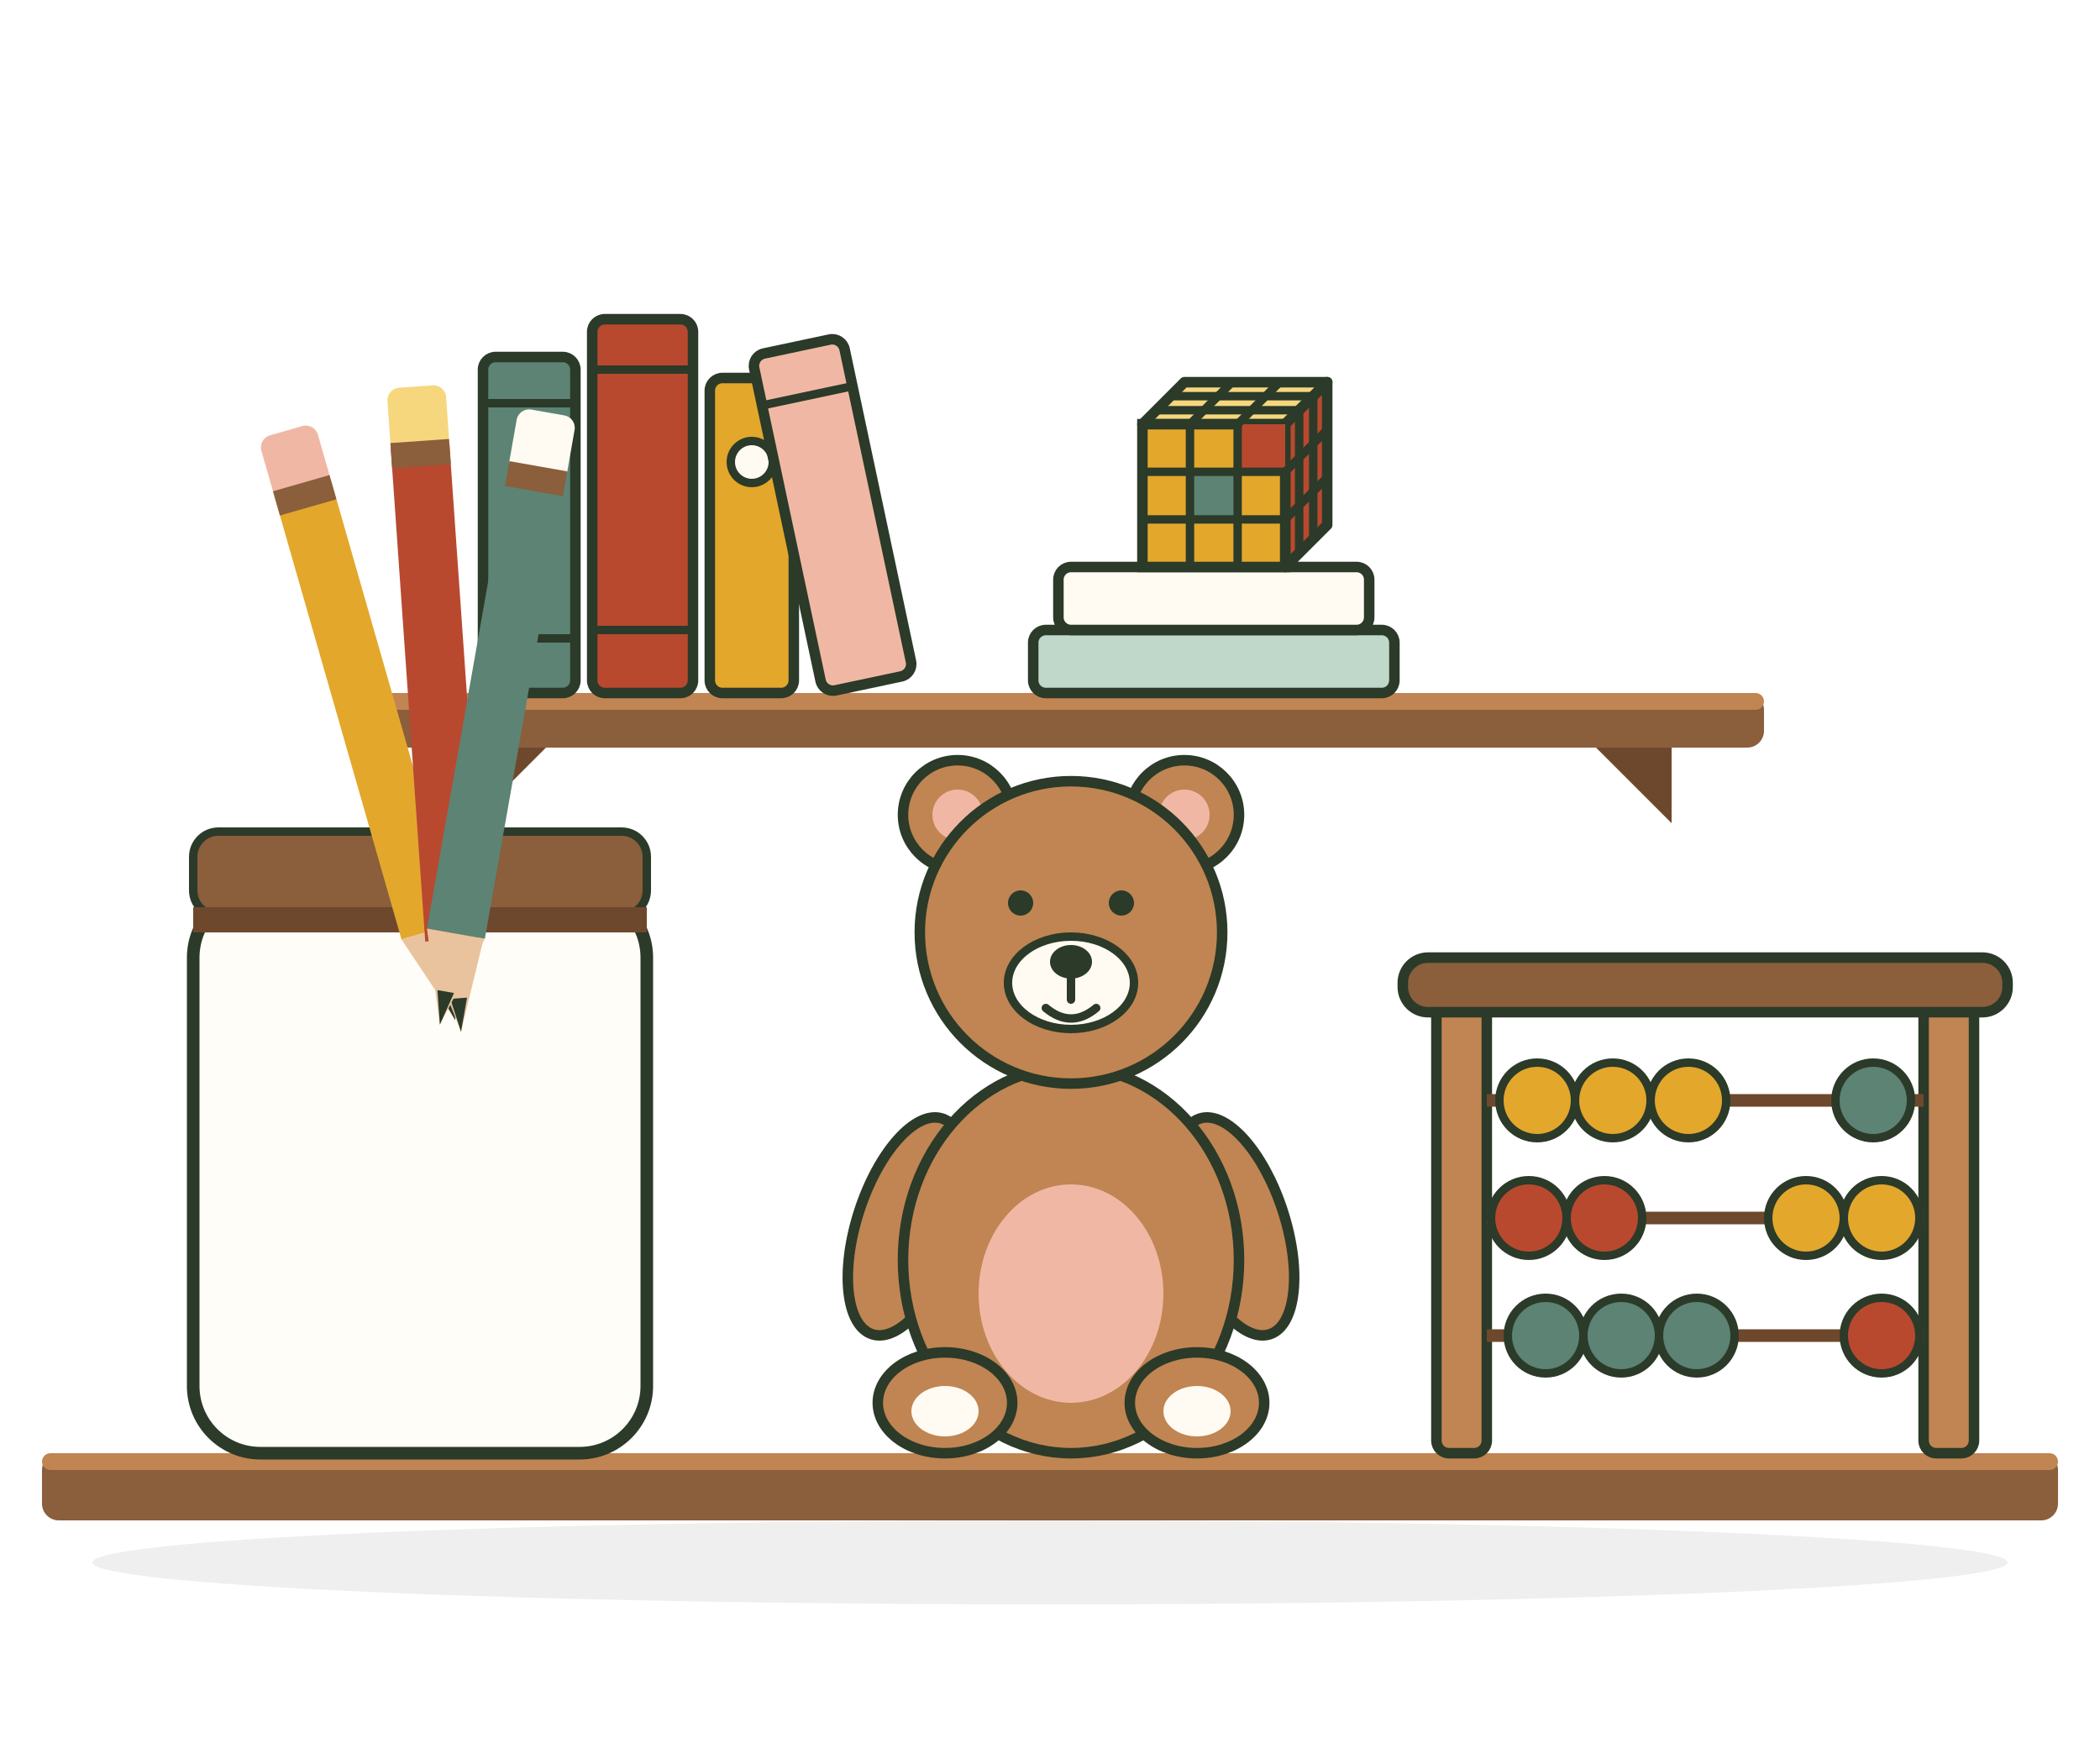
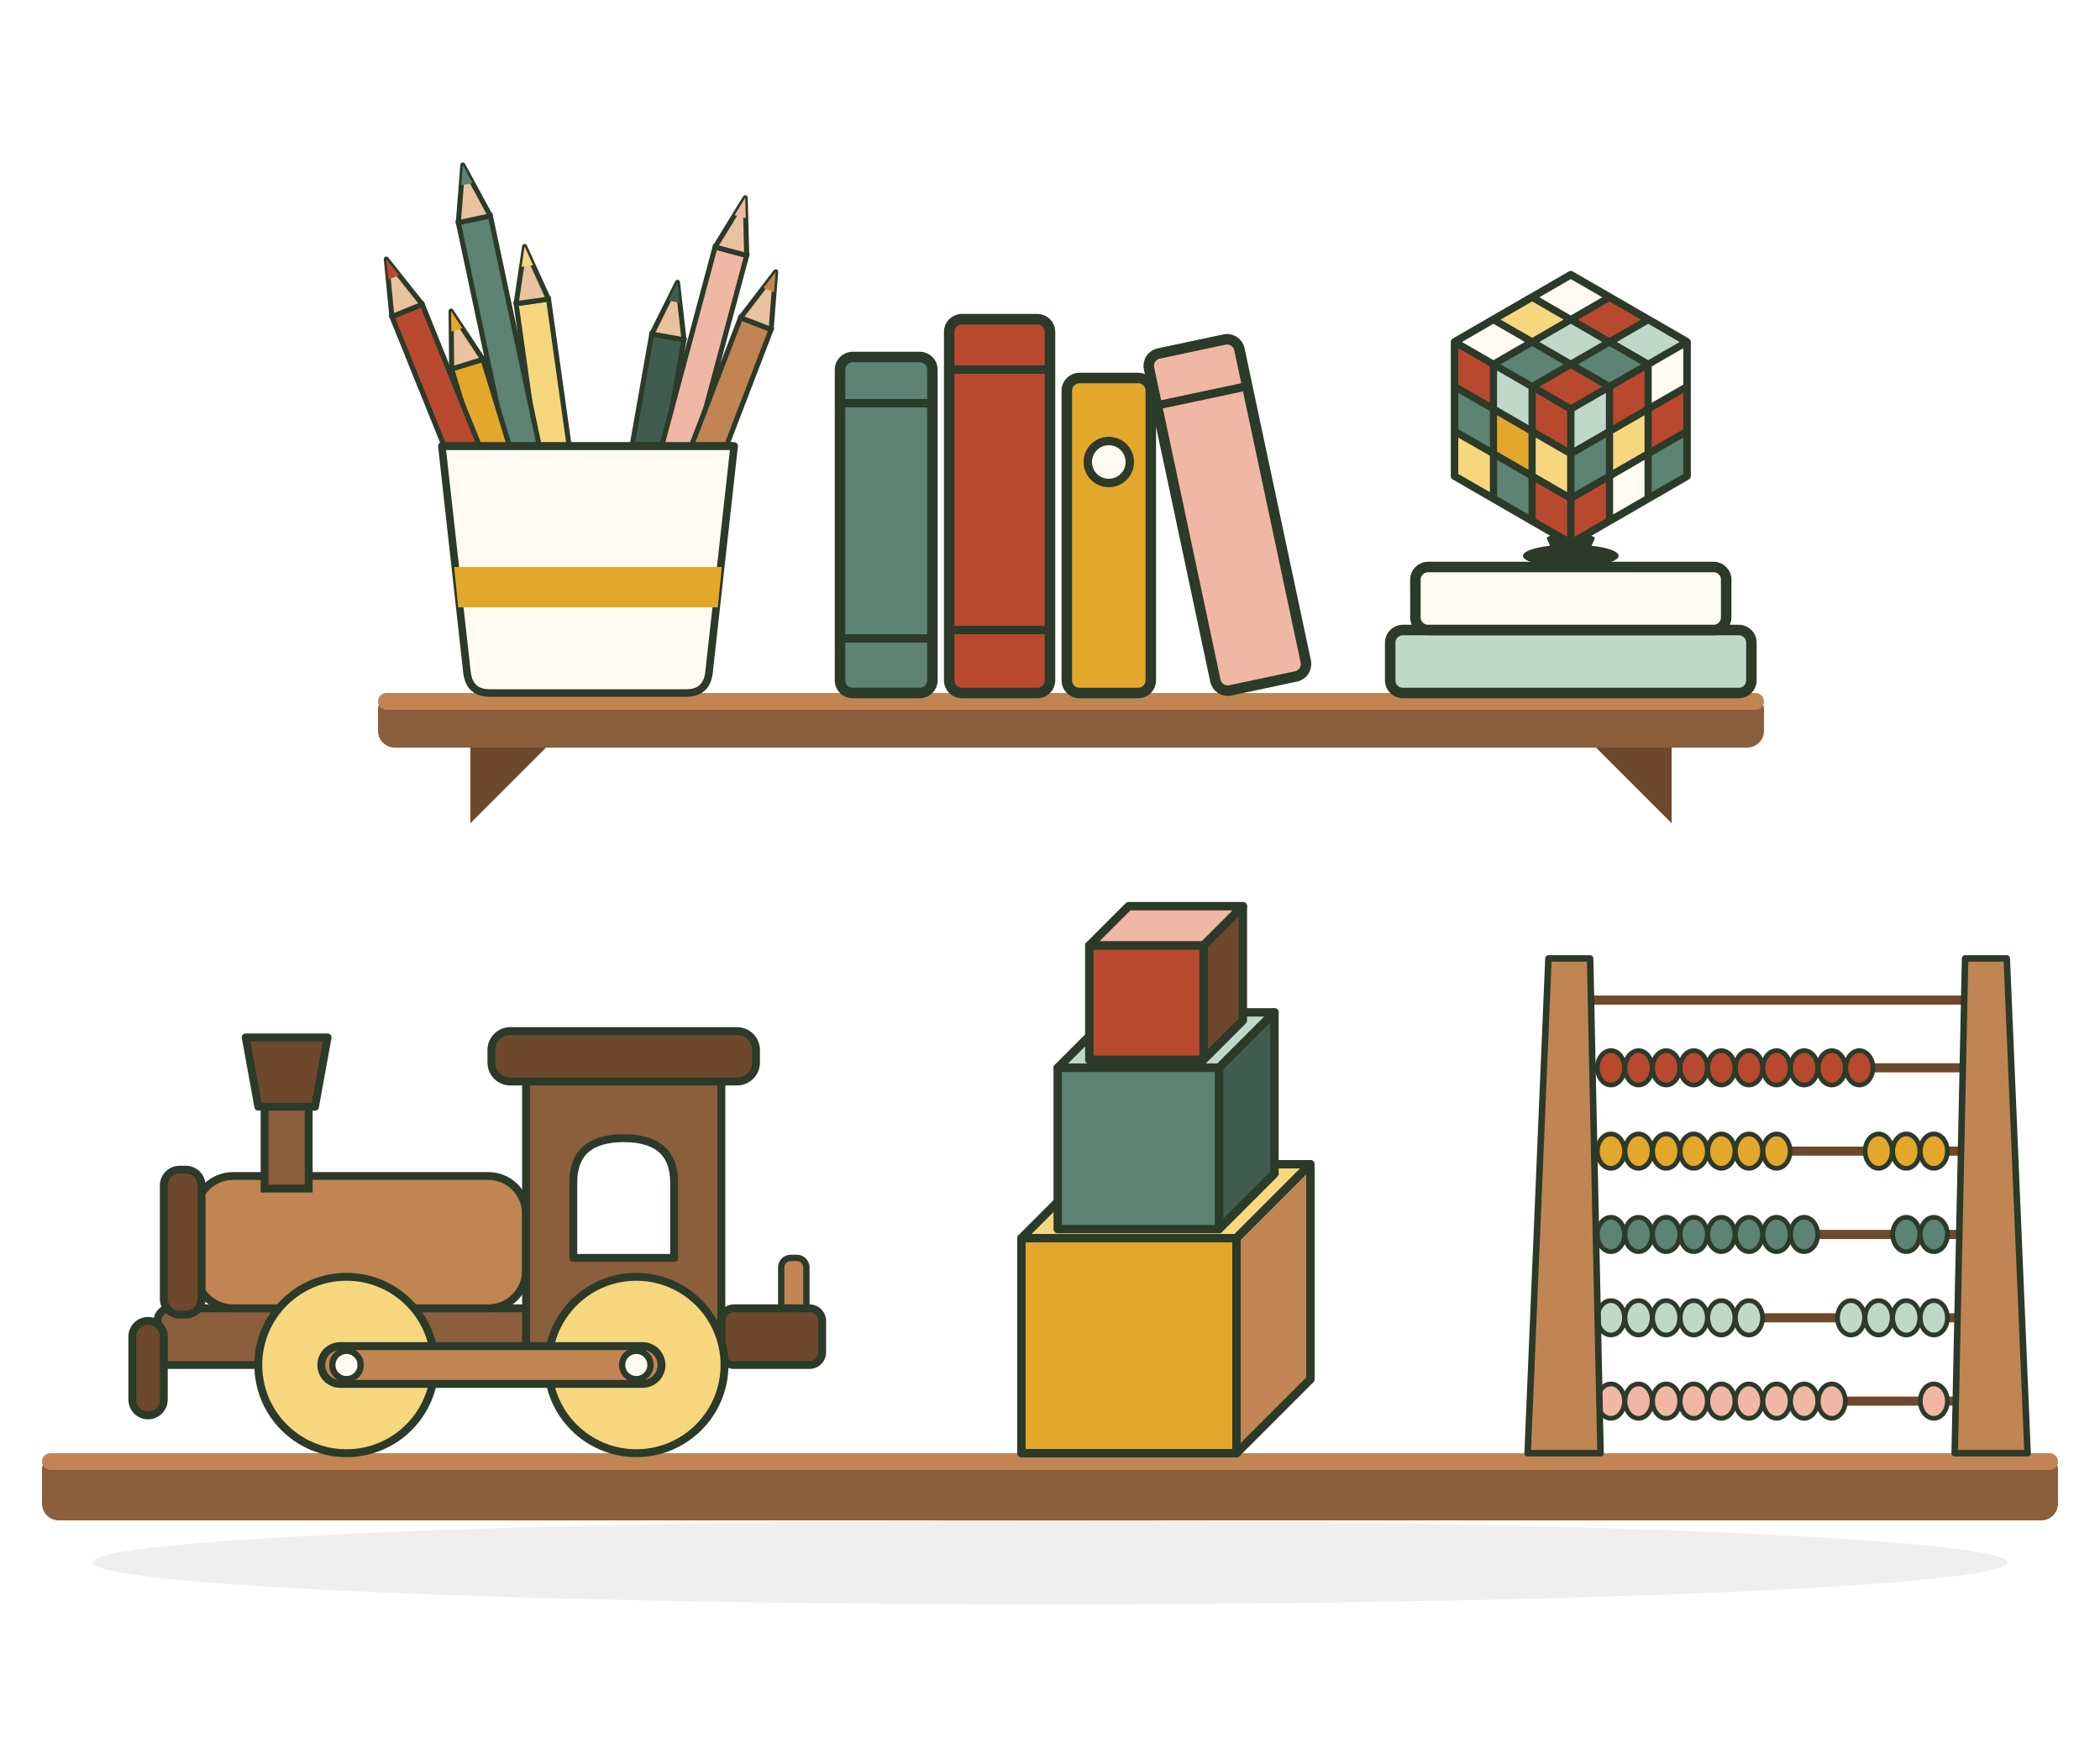
<svg xmlns="http://www.w3.org/2000/svg" viewBox="0 0 500 420">
  <ellipse cx="250" cy="372" rx="228" ry="10" fill="rgba(43,58,41,0.08)" />
  <rect x="90" y="165" width="330" height="13" rx="4" fill="#8B5E3C" />
  <rect x="90" y="165" width="330" height="4" rx="2" fill="#C08552" />
  <path d="M112 178 L112 196 L130 178 Z" fill="#6E482C" />
  <path d="M398 178 L398 196 L380 178 Z" fill="#6E482C" />
-   <rect x="115" y="85" width="22" height="80" rx="3" fill="#5C8374" stroke="#2B3A29" stroke-width="2.5" />
-   <line x1="115" y1="96" x2="137" y2="96" stroke="#2B3A29" stroke-width="2" />
-   <line x1="115" y1="152" x2="137" y2="152" stroke="#2B3A29" stroke-width="2" />
-   <rect x="141" y="76" width="24" height="89" rx="3" fill="#B8492F" stroke="#2B3A29" stroke-width="2.5" />
-   <line x1="141" y1="88" x2="165" y2="88" stroke="#2B3A29" stroke-width="2" />
-   <line x1="141" y1="150" x2="165" y2="150" stroke="#2B3A29" stroke-width="2" />
-   <rect x="169" y="90" width="20" height="75" rx="3" fill="#E3A72B" stroke="#2B3A29" stroke-width="2.5" />
-   <circle cx="179" cy="110" r="5" fill="#FFFBF2" stroke="#2B3A29" stroke-width="2" />
-   <g transform="translate(196,165) rotate(-12)">
-     <rect x="0" y="-82" width="22" height="82" rx="3" fill="#F0B8A4" stroke="#2B3A29" stroke-width="2.5" />
-     <line x1="0" y1="-70" x2="22" y2="-70" stroke="#2B3A29" stroke-width="2" />
+   <g transform="translate(140 165) scale(0.6) translate(-80 -246)">
+     <g transform="translate(57.9,90.6) rotate(-8)">
+       <rect x="-6.5" y="0" width="13" height="110" fill="#F6D77E" stroke="#2B3A29" stroke-width="2" />
+       <polygon points="-6.5,0 6.5,0 0,-22" fill="#E8C39E" stroke="#2B3A29" stroke-width="2" stroke-linejoin="round" />
+       <polygon points="-2.3,-14.2 2.3,-14.2 0,-22" fill="#F6D77E" />
+     </g>
+     <g transform="translate(34.9,58) rotate(-12)">
+       <rect x="-6.5" y="0" width="13" height="145" fill="#5C8374" stroke="#2B3A29" stroke-width="2" />
+       <polygon points="-6.5,0 6.5,0 0,-22" fill="#E8C39E" stroke="#2B3A29" stroke-width="2" stroke-linejoin="round" />
+       <polygon points="-2.3,-14.2 2.3,-14.2 0,-22" fill="#5C8374" />
+     </g>
+     <g transform="translate(32.1,115.5) rotate(-17)">
+       <rect x="-6.5" y="0" width="13" height="88" fill="#E3A72B" stroke="#2B3A29" stroke-width="2" />
+       <polygon points="-6.5,0 6.5,0 0,-22" fill="#E8C39E" stroke="#2B3A29" stroke-width="2" stroke-linejoin="round" />
+       <polygon points="-2.3,-14.2 2.3,-14.2 0,-22" fill="#E3A72B" />
+     </g>
+     <g transform="translate(8.2,94.2) rotate(-22)">
+       <rect x="-6.5" y="0" width="13" height="108" fill="#B8492F" stroke="#2B3A29" stroke-width="2" />
+       <polygon points="-6.5,0 6.5,0 0,-22" fill="#E8C39E" stroke="#2B3A29" stroke-width="2" stroke-linejoin="round" />
+       <polygon points="-2.3,-14.2 2.3,-14.2 0,-22" fill="#B8492F" />
+     </g>
+     <g transform="translate(111.7,104.7) rotate(10)">
+       <rect x="-6.5" y="0" width="13" height="98" fill="#3F5C4E" stroke="#2B3A29" stroke-width="2" />
+       <polygon points="-6.5,0 6.5,0 0,-22" fill="#E8C39E" stroke="#2B3A29" stroke-width="2" stroke-linejoin="round" />
+       <polygon points="-2.3,-14.2 2.3,-14.2 0,-22" fill="#3F5C4E" />
+     </g>
+     <g transform="translate(136.7,70.7) rotate(15)">
+       <rect x="-6.5" y="0" width="13" height="132" fill="#F0B8A4" stroke="#2B3A29" stroke-width="2" />
+       <polygon points="-6.5,0 6.5,0 0,-22" fill="#E8C39E" stroke="#2B3A29" stroke-width="2" stroke-linejoin="round" />
+       <polygon points="-2.3,-14.2 2.3,-14.2 0,-22" fill="#F0B8A4" />
+     </g>
+     <g transform="translate(146.6,99.4) rotate(21)">
+       <rect x="-6.5" y="0" width="13" height="106" fill="#C08552" stroke="#2B3A29" stroke-width="2" />
+       <polygon points="-6.5,0 6.5,0 0,-22" fill="#E8C39E" stroke="#2B3A29" stroke-width="2" stroke-linejoin="round" />
+       <polygon points="-2.3,-14.2 2.3,-14.2 0,-22" fill="#C08552" />
+     </g>
+     <path d="M22 148 L138 148 L128 238 Q127 246 119 246 L41 246 Q33 246 32 238 Z" fill="#FFFBF2" stroke="#2B3A29" stroke-width="3" stroke-linejoin="round" />
+     <path d="M26.9 196 L133.1 196 L131.5 212 L28.5 212 Z" fill="#E3A72B" />
+     <line x1="22" y1="148" x2="138" y2="148" stroke="#2B3A29" stroke-width="3" />
  </g>
-   <rect x="246" y="150" width="86" height="15" rx="3" fill="#BFD8C9" stroke="#2B3A29" stroke-width="2.5" />
-   <rect x="252" y="135" width="74" height="15" rx="3" fill="#FFFBF2" stroke="#2B3A29" stroke-width="2.5" />
-   <g>
-     <polygon points="272,101 282,91 316,91 306,101" fill="#F6D77E" stroke="#2B3A29" stroke-width="2.5" stroke-linejoin="round" />
-     <polygon points="306,101 316,91 316,125 306,135" fill="#B8492F" stroke="#2B3A29" stroke-width="2.5" stroke-linejoin="round" />
-     <rect x="272" y="101" width="34" height="34" fill="#E3A72B" stroke="#2B3A29" stroke-width="2.5" />
-     <rect x="283.33" y="112.33" width="11.33" height="11.33" fill="#5C8374" />
-     <rect x="294.67" y="101" width="11.33" height="11.33" fill="#B8492F" />
-     <line x1="283.33" y1="101" x2="283.33" y2="135" stroke="#2B3A29" stroke-width="2" />
-     <line x1="294.67" y1="101" x2="294.67" y2="135" stroke="#2B3A29" stroke-width="2" />
-     <line x1="272" y1="112.33" x2="306" y2="112.33" stroke="#2B3A29" stroke-width="2" />
-     <line x1="272" y1="123.67" x2="306" y2="123.67" stroke="#2B3A29" stroke-width="2" />
-     <line x1="309.33" y1="97.67" x2="309.33" y2="131.67" stroke="#2B3A29" stroke-width="2" />
-     <line x1="312.67" y1="94.33" x2="312.67" y2="128.33" stroke="#2B3A29" stroke-width="2" />
-     <line x1="306" y1="112.33" x2="316" y2="102.33" stroke="#2B3A29" stroke-width="2" />
-     <line x1="306" y1="123.67" x2="316" y2="113.67" stroke="#2B3A29" stroke-width="2" />
-     <line x1="283.33" y1="101" x2="293.33" y2="91" stroke="#2B3A29" stroke-width="2" />
-     <line x1="294.67" y1="101" x2="304.67" y2="91" stroke="#2B3A29" stroke-width="2" />
-     <line x1="275.33" y1="97.67" x2="309.33" y2="97.67" stroke="#2B3A29" stroke-width="2" />
-     <line x1="278.67" y1="94.33" x2="312.67" y2="94.33" stroke="#2B3A29" stroke-width="2" />
+   <g transform="translate(85 0)">
+     <rect x="115" y="85" width="22" height="80" rx="3" fill="#5C8374" stroke="#2B3A29" stroke-width="2.5" />
+     <line x1="115" y1="96" x2="137" y2="96" stroke="#2B3A29" stroke-width="2" />
+     <line x1="115" y1="152" x2="137" y2="152" stroke="#2B3A29" stroke-width="2" />
+     <rect x="141" y="76" width="24" height="89" rx="3" fill="#B8492F" stroke="#2B3A29" stroke-width="2.5" />
+     <line x1="141" y1="88" x2="165" y2="88" stroke="#2B3A29" stroke-width="2" />
+     <line x1="141" y1="150" x2="165" y2="150" stroke="#2B3A29" stroke-width="2" />
+     <rect x="169" y="90" width="20" height="75" rx="3" fill="#E3A72B" stroke="#2B3A29" stroke-width="2.5" />
+     <circle cx="179" cy="110" r="5" fill="#FFFBF2" stroke="#2B3A29" stroke-width="2" />
+     <g transform="translate(205,165) rotate(-12)">
+       <rect x="0" y="-82" width="22" height="82" rx="3" fill="#F0B8A4" stroke="#2B3A29" stroke-width="2.5" />
+       <line x1="0" y1="-70" x2="22" y2="-70" stroke="#2B3A29" stroke-width="2" />
+     </g>
+     <rect x="246" y="150" width="86" height="15" rx="3" fill="#BFD8C9" stroke="#2B3A29" stroke-width="2.5" />
+     <rect x="252" y="135" width="74" height="15" rx="3" fill="#FFFBF2" stroke="#2B3A29" stroke-width="2.5" />
+   </g>
+   <g transform="translate(374 135) scale(0.38) translate(-150 -223)">
+     <ellipse cx="150" cy="216" rx="30" ry="7" fill="#2B3A29" />
+     <path d="M136 205 Q150 199 164 205 L160 214 Q150 218 140 214 Z" fill="#2B3A29" stroke="#2B3A29" stroke-width="2" stroke-linejoin="round" />
+     <polygon points="150.0,40.0 222.7,82.0 222.7,166.0 150.0,208.0 77.3,166.0 77.3,82.0" fill="#2B3A29" stroke="#2B3A29" stroke-width="5" stroke-linejoin="round" />
+     <polygon points="150.0,42.6 169.7,54.0 150.0,65.4 130.3,54.0" fill="#FFFBF2" />
+     <polygon points="174.2,56.6 194.0,68.0 174.2,79.4 154.5,68.0" fill="#B8492F" />
+     <polygon points="198.5,70.6 218.2,82.0 198.5,93.4 178.8,82.0" fill="#BFD8C9" />
+     <polygon points="125.8,56.6 145.5,68.0 125.8,79.4 106.0,68.0" fill="#F6D77E" />
+     <polygon points="150.0,70.6 169.7,82.0 150.0,93.4 130.3,82.0" fill="#BFD8C9" />
+     <polygon points="174.2,84.6 194.0,96.0 174.2,107.4 154.5,96.0" fill="#5C8374" />
+     <polygon points="101.5,70.6 121.2,82.0 101.5,93.4 81.8,82.0" fill="#FFFBF2" />
+     <polygon points="125.8,84.6 145.5,96.0 125.8,107.4 106.0,96.0" fill="#5C8374" />
+     <polygon points="150.0,98.6 169.7,110.0 150.0,121.4 130.3,110.0" fill="#B8492F" />
+     <polygon points="79.5,85.9 99.3,97.3 99.3,120.1 79.5,108.7" fill="#B8492F" />
+     <polygon points="103.8,99.9 123.5,111.3 123.5,134.1 103.8,122.7" fill="#BFD8C9" />
+     <polygon points="128.0,113.9 147.7,125.3 147.7,148.1 128.0,136.7" fill="#B8492F" />
+     <polygon points="79.5,113.9 99.3,125.3 99.3,148.1 79.5,136.7" fill="#5C8374" />
+     <polygon points="103.8,127.9 123.5,139.3 123.5,162.1 103.8,150.7" fill="#E3A72B" />
+     <polygon points="128.0,141.9 147.7,153.3 147.7,176.1 128.0,164.7" fill="#F6D77E" />
+     <polygon points="79.5,141.9 99.3,153.3 99.3,176.1 79.5,164.7" fill="#F6D77E" />
+     <polygon points="103.8,155.9 123.5,167.3 123.5,190.1 103.8,178.7" fill="#5C8374" />
+     <polygon points="128.0,169.9 147.7,181.3 147.7,204.1 128.0,192.7" fill="#B8492F" />
+     <polygon points="152.3,125.3 172.0,113.9 172.0,136.7 152.3,148.1" fill="#BFD8C9" />
+     <polygon points="176.5,111.3 196.2,99.9 196.2,122.7 176.5,134.1" fill="#B8492F" />
+     <polygon points="200.7,97.3 220.5,85.9 220.5,108.7 200.7,120.1" fill="#FFFBF2" />
+     <polygon points="152.3,153.3 172.0,141.9 172.0,164.7 152.3,176.1" fill="#5C8374" />
+     <polygon points="176.5,139.3 196.2,127.9 196.2,150.7 176.5,162.1" fill="#F6D77E" />
+     <polygon points="200.7,125.3 220.5,113.9 220.5,136.7 200.7,148.1" fill="#B8492F" />
+     <polygon points="152.3,181.3 172.0,169.9 172.0,192.7 152.3,204.1" fill="#B8492F" />
+     <polygon points="176.5,167.3 196.2,155.9 196.2,178.7 176.5,190.1" fill="#FFFBF2" />
+     <polygon points="200.7,153.3 220.5,141.9 220.5,164.7 200.7,176.1" fill="#5C8374" />
  </g>
  <rect x="10" y="346" width="480" height="16" rx="4" fill="#8B5E3C" />
  <rect x="10" y="346" width="480" height="4" rx="2" fill="#C08552" />
-   <rect x="46" y="212" width="108" height="134" rx="16" fill="#FFFBF2" fill-opacity="0.6" stroke="#2B3A29" stroke-width="3" />
-   <rect x="46" y="198" width="108" height="20" rx="6" fill="#8B5E3C" stroke="#2B3A29" stroke-width="2" />
-   <rect x="46" y="216" width="108" height="6" fill="#6E482C" />
-   <g transform="translate(72,116) rotate(-16)">
-     <rect x="-7" y="0" width="14" height="110" fill="#E3A72B" />
-     <rect x="-7" y="-14" width="14" height="16" rx="3" fill="#F0B8A4" />
-     <rect x="-7" y="-1" width="14" height="6" fill="#8B5E3C" />
-     <polygon points="-7,110 7,110 0,132" fill="#E8C39E" />
-     <polygon points="-2,124 2,124 0,132" fill="#2B3A29" />
+   <g transform="translate(30 346) scale(0.75) translate(-8 -150)">
+     <rect x="18" y="104" width="180" height="18" rx="4" fill="#8B5E3C" stroke="#2B3A29" stroke-width="2.5" />
+     <rect x="216" y="88" width="8" height="18" rx="3" fill="#C08552" stroke="#2B3A29" stroke-width="2" />
+     <rect x="197" y="104" width="32" height="18" rx="4" fill="#6E482C" stroke="#2B3A29" stroke-width="2.5" />
+     <rect x="10" y="108" width="10" height="30" rx="5" fill="#6E482C" stroke="#2B3A29" stroke-width="2.5" />
+     <rect x="30" y="62" width="105" height="42" rx="12" fill="#C08552" stroke="#2B3A29" stroke-width="2.5" />
+     <rect x="20" y="60" width="12" height="46" rx="5" fill="#6E482C" stroke="#2B3A29" stroke-width="2.5" />
+     <rect x="52" y="38" width="14" height="28" fill="#8B5E3C" stroke="#2B3A29" stroke-width="2.5" />
+     <path d="M46 18 L72 18 L68 40 L50 40 Z" fill="#6E482C" stroke="#2B3A29" stroke-width="2.5" stroke-linejoin="round" />
+     <path d="M135 28 H197 V122 H135 Z M150 88 V64 Q150 50 166 50 Q182 50 182 64 V88 Z" fill="#8B5E3C" fill-rule="evenodd" stroke="#2B3A29" stroke-width="2.5" stroke-linejoin="round" />
+     <rect x="124" y="16" width="84" height="16" rx="6" fill="#6E482C" stroke="#2B3A29" stroke-width="2.5" />
+     <circle cx="78" cy="122" r="28" fill="#F6D77E" stroke="#2B3A29" stroke-width="2.5" />
+     <circle cx="170" cy="122" r="28" fill="#F6D77E" stroke="#2B3A29" stroke-width="2.5" />
+     <rect x="70" y="116" width="108" height="12" rx="6" fill="#C08552" stroke="#2B3A29" stroke-width="2.5" />
+     <circle cx="78" cy="122" r="4.5" fill="#FFFBF2" stroke="#2B3A29" stroke-width="2" />
+     <circle cx="170" cy="122" r="4.5" fill="#FFFBF2" stroke="#2B3A29" stroke-width="2" />
  </g>
-   <g transform="translate(100,106) rotate(-4)">
-     <rect x="-7" y="0" width="14" height="118" fill="#B8492F" />
-     <rect x="-7" y="-14" width="14" height="16" rx="3" fill="#F6D77E" />
-     <rect x="-7" y="-1" width="14" height="6" fill="#8B5E3C" />
-     <polygon points="-7,118 7,118 0,140" fill="#E8C39E" />
-     <polygon points="-2,132 2,132 0,140" fill="#2B3A29" />
+   <g transform="translate(272 346) scale(0.8) translate(-76 -194)">
+     <g>
+       <polygon points="40,130 104,130 126,108 62,108" fill="#F6D77E" stroke="#2B3A29" stroke-width="2.5" stroke-linejoin="round" />
+       <polygon points="104,130 126,108 126,172 104,194" fill="#C08552" stroke="#2B3A29" stroke-width="2.5" stroke-linejoin="round" />
+       <rect x="40" y="130" width="64" height="64" fill="#E3A72B" stroke="#2B3A29" stroke-width="2.5" stroke-linejoin="round" />
+     </g>
+     <g>
+       <polygon points="50.8,79.3 98.8,79.3 115.3,62.8 67.3,62.8" fill="#BFD8C9" stroke="#2B3A29" stroke-width="2.5" stroke-linejoin="round" />
+       <polygon points="98.8,79.3 115.3,62.8 115.3,110.8 98.8,127.3" fill="#3F5C4E" stroke="#2B3A29" stroke-width="2.5" stroke-linejoin="round" />
+       <rect x="50.8" y="79.3" width="48" height="48" fill="#5C8374" stroke="#2B3A29" stroke-width="2.5" stroke-linejoin="round" />
+     </g>
+     <g>
+       <polygon points="60.2,42.9 94.2,42.9 105.9,31.2 71.9,31.2" fill="#F0B8A4" stroke="#2B3A29" stroke-width="2.5" stroke-linejoin="round" />
+       <polygon points="94.2,42.9 105.9,31.2 105.9,65.2 94.2,76.9" fill="#6E482C" stroke="#2B3A29" stroke-width="2.5" stroke-linejoin="round" />
+       <rect x="60.2" y="42.9" width="34" height="34" fill="#B8492F" stroke="#2B3A29" stroke-width="2.5" stroke-linejoin="round" />
+     </g>
  </g>
-   <g transform="translate(128,112) rotate(10)">
-     <rect x="-7" y="0" width="14" height="112" fill="#5C8374" />
-     <rect x="-7" y="-14" width="14" height="16" rx="3" fill="#FFFBF2" />
-     <rect x="-7" y="-1" width="14" height="6" fill="#8B5E3C" />
-     <polygon points="-7,112 7,112 0,134" fill="#E8C39E" />
-     <polygon points="-2,126 2,126 0,134" fill="#2B3A29" />
-   </g>
-   <g>
-     <ellipse cx="216" cy="292" rx="12" ry="27" fill="#C08552" stroke="#2B3A29" stroke-width="2.5" transform="rotate(18 216 292)" />
-     <ellipse cx="294" cy="292" rx="12" ry="27" fill="#C08552" stroke="#2B3A29" stroke-width="2.5" transform="rotate(-18 294 292)" />
-     <ellipse cx="255" cy="300" rx="40" ry="46" fill="#C08552" stroke="#2B3A29" stroke-width="2.5" />
-     <ellipse cx="255" cy="308" rx="22" ry="26" fill="#F0B8A4" />
-     <ellipse cx="225" cy="334" rx="16" ry="12" fill="#C08552" stroke="#2B3A29" stroke-width="2.5" />
-     <ellipse cx="285" cy="334" rx="16" ry="12" fill="#C08552" stroke="#2B3A29" stroke-width="2.5" />
-     <ellipse cx="225" cy="336" rx="8" ry="6" fill="#FFFBF2" />
-     <ellipse cx="285" cy="336" rx="8" ry="6" fill="#FFFBF2" />
-     <circle cx="228" cy="194" r="13" fill="#C08552" stroke="#2B3A29" stroke-width="2.5" />
-     <circle cx="282" cy="194" r="13" fill="#C08552" stroke="#2B3A29" stroke-width="2.5" />
-     <circle cx="228" cy="194" r="6" fill="#F0B8A4" />
-     <circle cx="282" cy="194" r="6" fill="#F0B8A4" />
-     <circle cx="255" cy="222" r="36" fill="#C08552" stroke="#2B3A29" stroke-width="2.5" />
-     <ellipse cx="255" cy="234" rx="15" ry="11" fill="#FFFBF2" stroke="#2B3A29" stroke-width="2" />
-     <ellipse cx="255" cy="229" rx="5" ry="4" fill="#2B3A29" />
-     <path d="M255 233 L255 238 M249 240 Q255 245 261 240" stroke="#2B3A29" stroke-width="2" fill="none" stroke-linecap="round" />
-     <circle cx="243" cy="215" r="3" fill="#2B3A29" />
-     <circle cx="267" cy="215" r="3" fill="#2B3A29" />
-   </g>
-   <g>
-     <rect x="342" y="238" width="12" height="108" rx="3" fill="#C08552" stroke="#2B3A29" stroke-width="2.5" />
-     <rect x="458" y="238" width="12" height="108" rx="3" fill="#C08552" stroke="#2B3A29" stroke-width="2.5" />
-     <rect x="334" y="228" width="144" height="13" rx="6" fill="#8B5E3C" stroke="#2B3A29" stroke-width="2.5" />
-     <line x1="354" y1="262" x2="458" y2="262" stroke="#6E482C" stroke-width="3" />
-     <line x1="354" y1="290" x2="458" y2="290" stroke="#6E482C" stroke-width="3" />
-     <line x1="354" y1="318" x2="458" y2="318" stroke="#6E482C" stroke-width="3" />
-     <circle cx="366" cy="262" r="9" fill="#E3A72B" stroke="#2B3A29" stroke-width="2" />
-     <circle cx="384" cy="262" r="9" fill="#E3A72B" stroke="#2B3A29" stroke-width="2" />
-     <circle cx="402" cy="262" r="9" fill="#E3A72B" stroke="#2B3A29" stroke-width="2" />
-     <circle cx="446" cy="262" r="9" fill="#5C8374" stroke="#2B3A29" stroke-width="2" />
-     <circle cx="364" cy="290" r="9" fill="#B8492F" stroke="#2B3A29" stroke-width="2" />
-     <circle cx="382" cy="290" r="9" fill="#B8492F" stroke="#2B3A29" stroke-width="2" />
-     <circle cx="430" cy="290" r="9" fill="#E3A72B" stroke="#2B3A29" stroke-width="2" />
-     <circle cx="448" cy="290" r="9" fill="#E3A72B" stroke="#2B3A29" stroke-width="2" />
-     <circle cx="368" cy="318" r="9" fill="#5C8374" stroke="#2B3A29" stroke-width="2" />
-     <circle cx="386" cy="318" r="9" fill="#5C8374" stroke="#2B3A29" stroke-width="2" />
-     <circle cx="404" cy="318" r="9" fill="#5C8374" stroke="#2B3A29" stroke-width="2" />
-     <circle cx="448" cy="318" r="9" fill="#B8492F" stroke="#2B3A29" stroke-width="2" />
+   <g transform="translate(360 346) scale(0.62) translate(-8 -206)">
+     <line x1="34" y1="32" x2="186" y2="32" stroke="#6E482C" stroke-width="3.5" />
+     <line x1="36" y1="58" x2="184" y2="58" stroke="#6E482C" stroke-width="3.5" />
+     <line x1="36" y1="90" x2="184" y2="90" stroke="#6E482C" stroke-width="3.5" />
+     <line x1="36" y1="122" x2="184" y2="122" stroke="#6E482C" stroke-width="3.5" />
+     <line x1="36" y1="154" x2="184" y2="154" stroke="#6E482C" stroke-width="3.5" />
+     <line x1="36" y1="186" x2="184" y2="186" stroke="#6E482C" stroke-width="3.5" />
+     <ellipse cx="46.0" cy="58" rx="5.2" ry="6.6" fill="#B8492F" stroke="#2B3A29" stroke-width="1.8" />
+     <ellipse cx="56.6" cy="58" rx="5.2" ry="6.6" fill="#B8492F" stroke="#2B3A29" stroke-width="1.8" />
+     <ellipse cx="67.2" cy="58" rx="5.2" ry="6.6" fill="#B8492F" stroke="#2B3A29" stroke-width="1.8" />
+     <ellipse cx="77.8" cy="58" rx="5.2" ry="6.6" fill="#B8492F" stroke="#2B3A29" stroke-width="1.8" />
+     <ellipse cx="88.4" cy="58" rx="5.2" ry="6.6" fill="#B8492F" stroke="#2B3A29" stroke-width="1.8" />
+     <ellipse cx="99.0" cy="58" rx="5.2" ry="6.6" fill="#B8492F" stroke="#2B3A29" stroke-width="1.8" />
+     <ellipse cx="109.6" cy="58" rx="5.2" ry="6.6" fill="#B8492F" stroke="#2B3A29" stroke-width="1.8" />
+     <ellipse cx="120.2" cy="58" rx="5.2" ry="6.6" fill="#B8492F" stroke="#2B3A29" stroke-width="1.8" />
+     <ellipse cx="130.8" cy="58" rx="5.2" ry="6.6" fill="#B8492F" stroke="#2B3A29" stroke-width="1.8" />
+     <ellipse cx="141.4" cy="58" rx="5.2" ry="6.6" fill="#B8492F" stroke="#2B3A29" stroke-width="1.8" />
+     <ellipse cx="46.0" cy="90" rx="5.2" ry="6.6" fill="#E3A72B" stroke="#2B3A29" stroke-width="1.8" />
+     <ellipse cx="56.6" cy="90" rx="5.2" ry="6.6" fill="#E3A72B" stroke="#2B3A29" stroke-width="1.8" />
+     <ellipse cx="67.2" cy="90" rx="5.2" ry="6.6" fill="#E3A72B" stroke="#2B3A29" stroke-width="1.8" />
+     <ellipse cx="77.8" cy="90" rx="5.2" ry="6.6" fill="#E3A72B" stroke="#2B3A29" stroke-width="1.8" />
+     <ellipse cx="88.4" cy="90" rx="5.2" ry="6.6" fill="#E3A72B" stroke="#2B3A29" stroke-width="1.8" />
+     <ellipse cx="99.0" cy="90" rx="5.2" ry="6.6" fill="#E3A72B" stroke="#2B3A29" stroke-width="1.8" />
+     <ellipse cx="109.6" cy="90" rx="5.2" ry="6.6" fill="#E3A72B" stroke="#2B3A29" stroke-width="1.8" />
+     <ellipse cx="170.0" cy="90" rx="5.2" ry="6.6" fill="#E3A72B" stroke="#2B3A29" stroke-width="1.8" />
+     <ellipse cx="159.4" cy="90" rx="5.2" ry="6.6" fill="#E3A72B" stroke="#2B3A29" stroke-width="1.8" />
+     <ellipse cx="148.8" cy="90" rx="5.2" ry="6.6" fill="#E3A72B" stroke="#2B3A29" stroke-width="1.8" />
+     <ellipse cx="46.0" cy="122" rx="5.2" ry="6.6" fill="#5C8374" stroke="#2B3A29" stroke-width="1.8" />
+     <ellipse cx="56.6" cy="122" rx="5.2" ry="6.6" fill="#5C8374" stroke="#2B3A29" stroke-width="1.8" />
+     <ellipse cx="67.2" cy="122" rx="5.2" ry="6.6" fill="#5C8374" stroke="#2B3A29" stroke-width="1.8" />
+     <ellipse cx="77.8" cy="122" rx="5.2" ry="6.6" fill="#5C8374" stroke="#2B3A29" stroke-width="1.8" />
+     <ellipse cx="88.4" cy="122" rx="5.2" ry="6.6" fill="#5C8374" stroke="#2B3A29" stroke-width="1.8" />
+     <ellipse cx="99.0" cy="122" rx="5.2" ry="6.6" fill="#5C8374" stroke="#2B3A29" stroke-width="1.8" />
+     <ellipse cx="109.6" cy="122" rx="5.2" ry="6.6" fill="#5C8374" stroke="#2B3A29" stroke-width="1.8" />
+     <ellipse cx="120.2" cy="122" rx="5.2" ry="6.6" fill="#5C8374" stroke="#2B3A29" stroke-width="1.8" />
+     <ellipse cx="170.0" cy="122" rx="5.2" ry="6.6" fill="#5C8374" stroke="#2B3A29" stroke-width="1.8" />
+     <ellipse cx="159.4" cy="122" rx="5.2" ry="6.6" fill="#5C8374" stroke="#2B3A29" stroke-width="1.8" />
+     <ellipse cx="46.0" cy="154" rx="5.2" ry="6.6" fill="#BFD8C9" stroke="#2B3A29" stroke-width="1.8" />
+     <ellipse cx="56.6" cy="154" rx="5.2" ry="6.6" fill="#BFD8C9" stroke="#2B3A29" stroke-width="1.8" />
+     <ellipse cx="67.2" cy="154" rx="5.2" ry="6.6" fill="#BFD8C9" stroke="#2B3A29" stroke-width="1.8" />
+     <ellipse cx="77.8" cy="154" rx="5.2" ry="6.6" fill="#BFD8C9" stroke="#2B3A29" stroke-width="1.8" />
+     <ellipse cx="88.4" cy="154" rx="5.2" ry="6.6" fill="#BFD8C9" stroke="#2B3A29" stroke-width="1.8" />
+     <ellipse cx="99.0" cy="154" rx="5.2" ry="6.6" fill="#BFD8C9" stroke="#2B3A29" stroke-width="1.8" />
+     <ellipse cx="170.0" cy="154" rx="5.2" ry="6.6" fill="#BFD8C9" stroke="#2B3A29" stroke-width="1.8" />
+     <ellipse cx="159.4" cy="154" rx="5.2" ry="6.6" fill="#BFD8C9" stroke="#2B3A29" stroke-width="1.8" />
+     <ellipse cx="148.8" cy="154" rx="5.2" ry="6.6" fill="#BFD8C9" stroke="#2B3A29" stroke-width="1.8" />
+     <ellipse cx="138.2" cy="154" rx="5.2" ry="6.6" fill="#BFD8C9" stroke="#2B3A29" stroke-width="1.8" />
+     <ellipse cx="46.0" cy="186" rx="5.2" ry="6.6" fill="#F0B8A4" stroke="#2B3A29" stroke-width="1.8" />
+     <ellipse cx="56.6" cy="186" rx="5.2" ry="6.6" fill="#F0B8A4" stroke="#2B3A29" stroke-width="1.8" />
+     <ellipse cx="67.2" cy="186" rx="5.2" ry="6.6" fill="#F0B8A4" stroke="#2B3A29" stroke-width="1.8" />
+     <ellipse cx="77.8" cy="186" rx="5.2" ry="6.6" fill="#F0B8A4" stroke="#2B3A29" stroke-width="1.8" />
+     <ellipse cx="88.4" cy="186" rx="5.2" ry="6.6" fill="#F0B8A4" stroke="#2B3A29" stroke-width="1.8" />
+     <ellipse cx="99.0" cy="186" rx="5.2" ry="6.6" fill="#F0B8A4" stroke="#2B3A29" stroke-width="1.8" />
+     <ellipse cx="109.6" cy="186" rx="5.2" ry="6.6" fill="#F0B8A4" stroke="#2B3A29" stroke-width="1.8" />
+     <ellipse cx="120.2" cy="186" rx="5.2" ry="6.6" fill="#F0B8A4" stroke="#2B3A29" stroke-width="1.8" />
+     <ellipse cx="130.8" cy="186" rx="5.2" ry="6.6" fill="#F0B8A4" stroke="#2B3A29" stroke-width="1.8" />
+     <ellipse cx="170.0" cy="186" rx="5.2" ry="6.6" fill="#F0B8A4" stroke="#2B3A29" stroke-width="1.8" />
+     <path d="M22 16 L38 16 L42 206 L14 206 Z" fill="#C08552" stroke="#2B3A29" stroke-width="2.5" stroke-linejoin="round" />
+     <path d="M182 16 L198 16 L206 206 L178 206 Z" fill="#C08552" stroke="#2B3A29" stroke-width="2.5" stroke-linejoin="round" />
  </g>
</svg>
